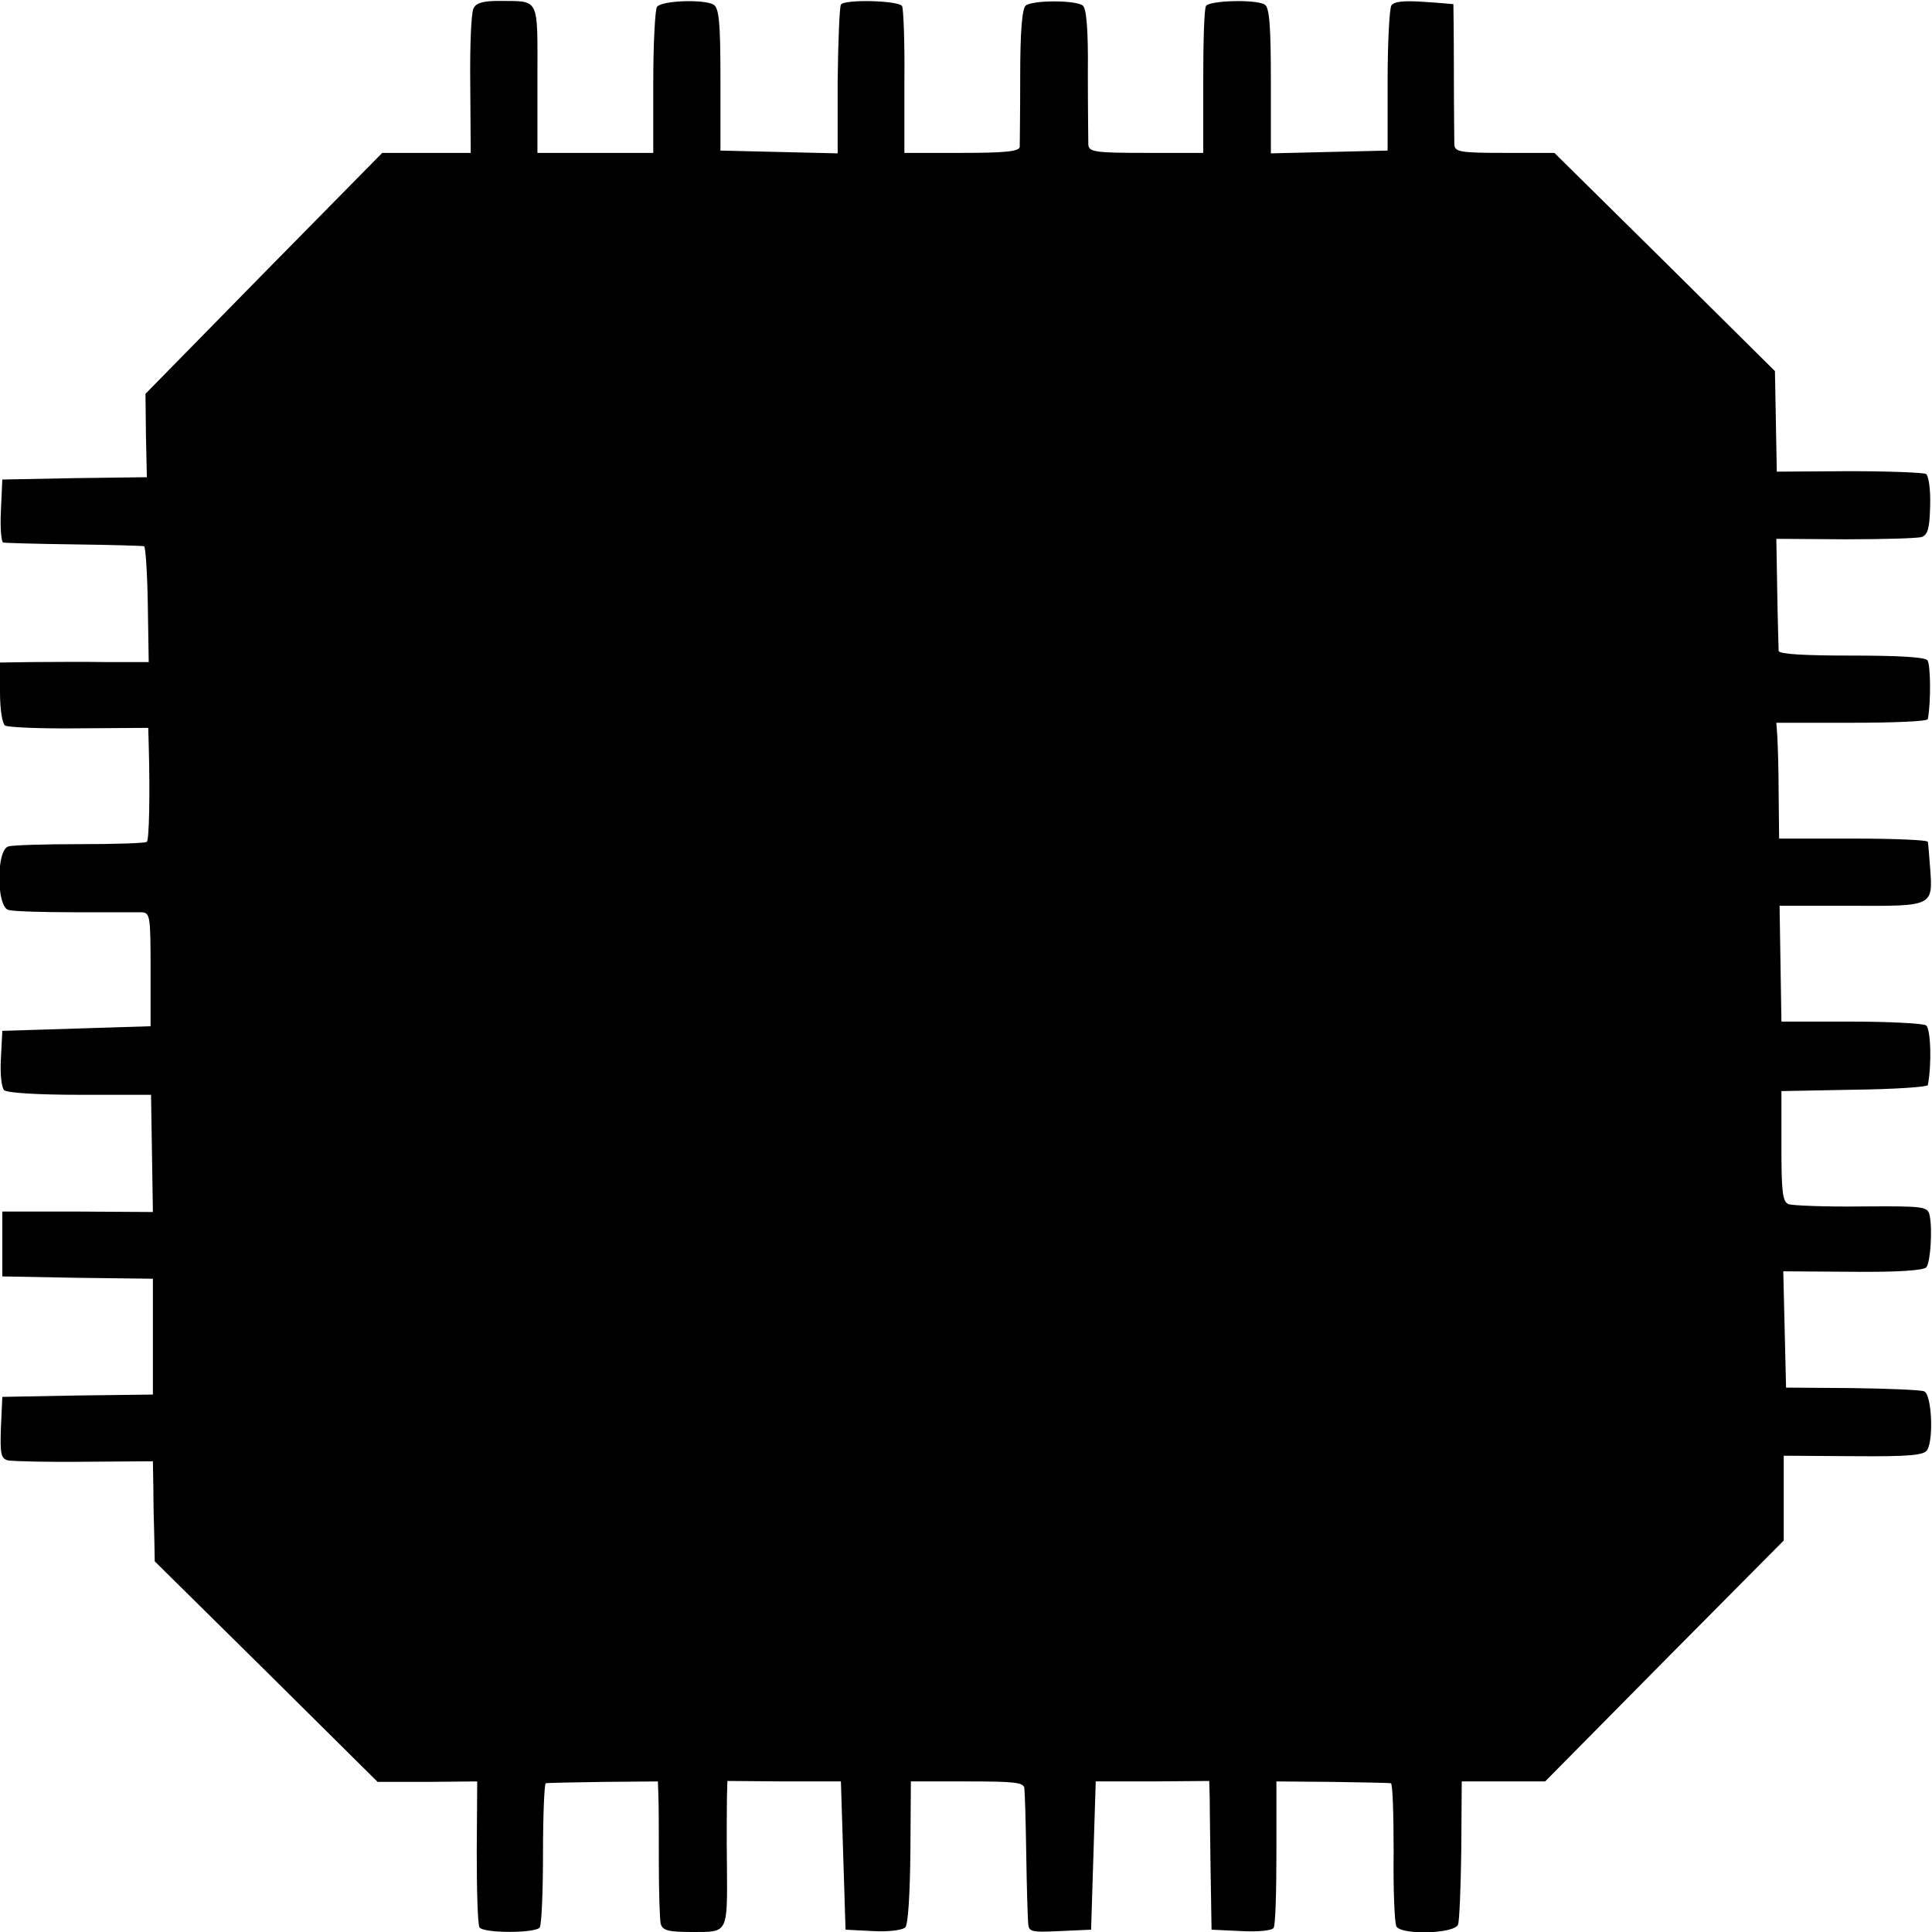
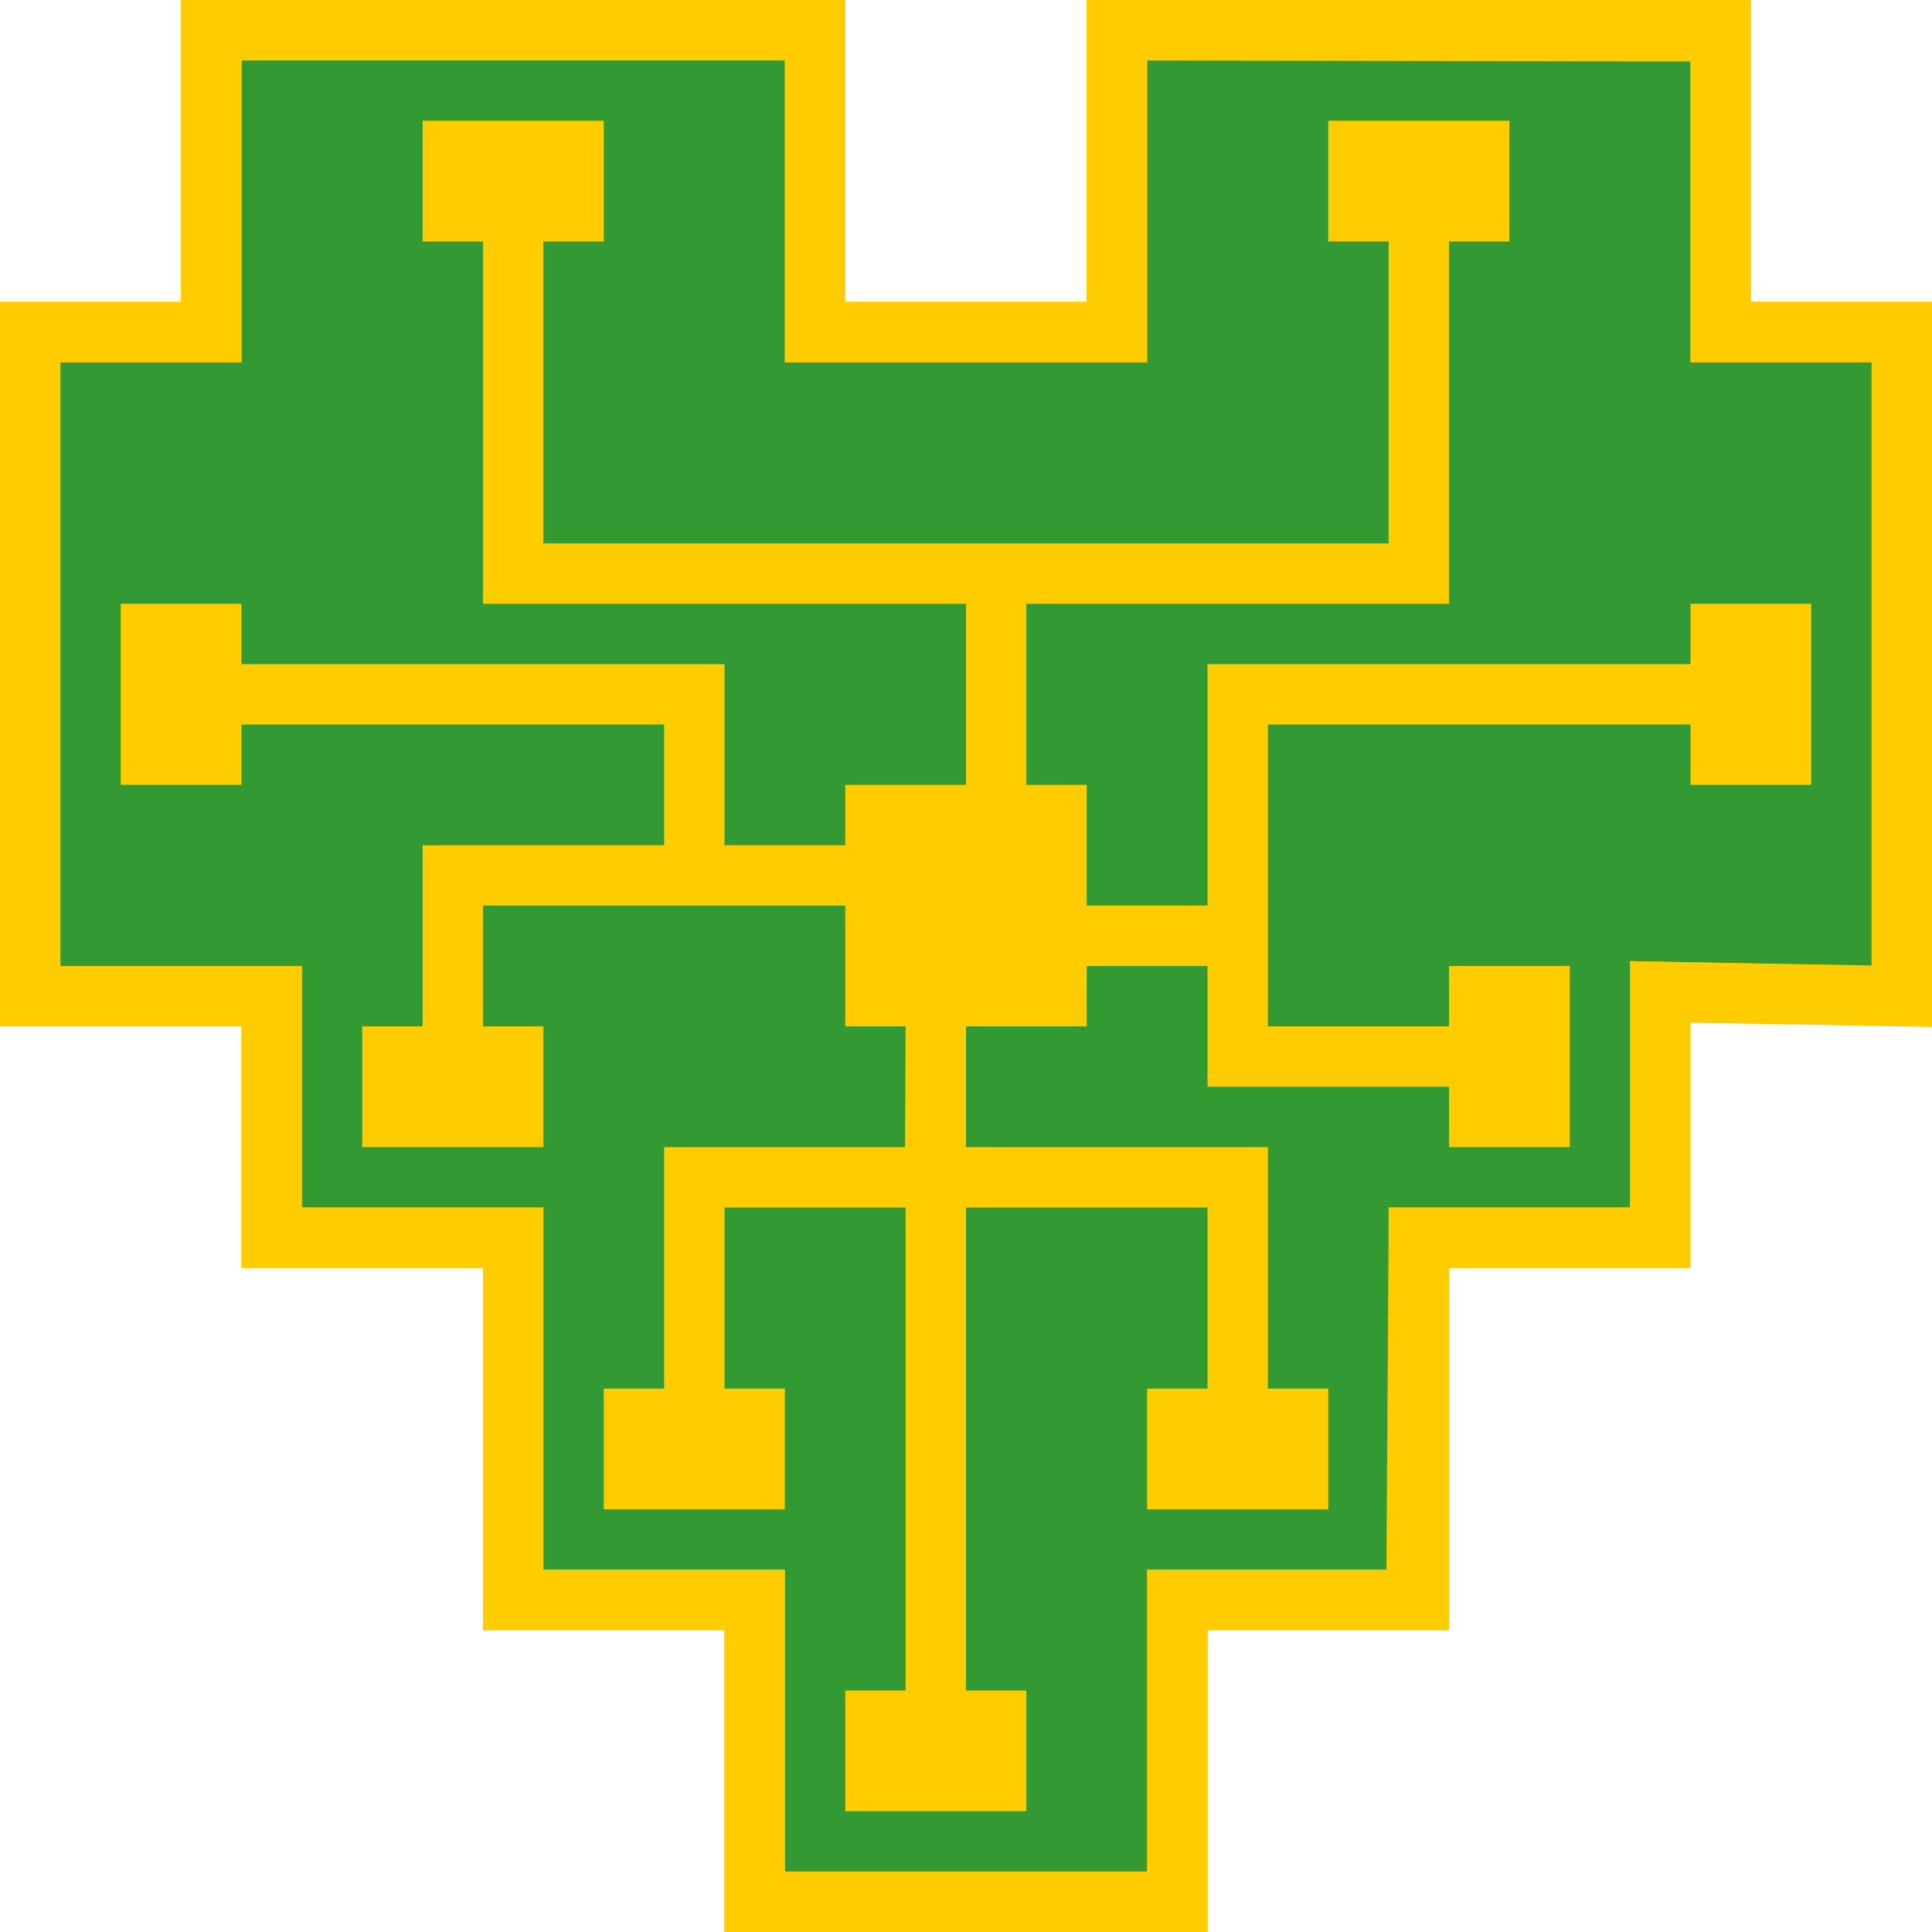
- <svg xmlns="http://www.w3.org/2000/svg" width="556" height="556" preserveAspectRatio="xMidYMid meet" version="1.0" viewBox="0 0 417 417">
-   <g fill="#000" stroke="none">
-     <path d="M1022 4152 c-5 -9 -8 -83 -7 -164 l1 -148 -96 0 -95 0 -256 -260 -255 -260 1 -90 2 -90 -156 -2 -156 -3 -3 -67 c-2 -38 1 -69 5 -69 4 -1 73 -3 153 -4 80 -1 148 -3 151 -4 3 0 7 -57 8 -125 l2 -125 -93 0 c-51 1 -123 0 -160 0 l-68 -1 0 -64 c0 -38 5 -68 11 -72 7 -4 79 -7 160 -6 l149 1 1 -37 c3 -105 1 -204 -4 -209 -4 -3 -68 -5 -144 -5 -76 0 -146 -2 -155 -5 -26 -7 -26 -129 0 -137 9 -3 73 -5 142 -5 69 0 134 0 145 0 19 -1 20 -7 20 -123 l0 -123 -160 -5 -160 -5 -3 -59 c-2 -32 1 -63 7 -69 6 -6 74 -10 164 -10 l153 0 2 -126 2 -127 -162 1 -163 0 0 -70 0 -70 162 -3 163 -2 0 -125 0 -125 -162 -2 -163 -3 -3 -66 c-2 -57 0 -67 15 -71 10 -2 84 -4 166 -3 l147 1 1 -56 c0 -30 1 -79 2 -107 l1 -53 241 -238 240 -238 107 0 108 1 -1 -152 c0 -84 2 -157 6 -163 8 -13 122 -13 130 0 4 6 7 78 7 160 0 83 3 151 6 151 4 1 60 2 125 3 l117 1 1 -30 c1 -16 1 -82 1 -145 0 -63 2 -123 4 -132 4 -15 17 -18 69 -18 77 0 75 -4 74 145 -1 61 0 126 0 145 l1 36 123 -1 122 0 5 -160 5 -160 59 -3 c33 -2 64 2 70 8 6 6 10 70 11 163 l1 152 122 0 c102 0 122 -2 123 -15 1 -8 3 -71 4 -140 1 -69 3 -135 4 -148 1 -22 4 -23 69 -20 l67 3 5 160 5 160 123 0 122 1 1 -36 c0 -19 1 -91 2 -160 l2 -125 64 -3 c36 -2 67 1 70 7 4 6 6 79 6 163 l0 153 120 -1 c66 -1 123 -2 127 -3 4 0 6 -68 6 -149 -1 -81 2 -153 6 -160 11 -19 125 -16 133 4 3 8 6 81 7 162 l1 147 90 0 90 0 257 260 258 260 0 92 0 91 151 -1 c122 -1 153 2 159 14 14 25 9 120 -7 126 -7 3 -78 6 -156 7 l-142 1 -3 125 -3 126 151 -1 c95 -1 154 3 158 10 9 12 13 83 7 111 -4 20 -10 21 -147 20 -79 -1 -150 2 -158 5 -13 6 -15 29 -15 126 l0 118 158 3 c86 1 158 6 158 10 9 47 6 123 -4 129 -7 4 -79 8 -162 8 l-150 0 -2 125 -2 125 155 0 c177 -1 176 -1 170 81 -2 27 -4 52 -5 57 0 4 -73 7 -161 7 l-160 0 -1 98 c0 53 -2 109 -3 125 l-2 27 163 0 c90 0 164 3 164 8 7 37 6 119 -1 127 -6 7 -66 10 -164 10 -100 0 -156 3 -157 10 0 5 -2 62 -3 126 l-2 116 148 -1 c82 0 156 2 166 5 13 5 17 19 18 68 1 33 -3 64 -9 68 -5 3 -80 6 -166 6 l-156 -1 -2 109 -2 108 -238 236 -238 235 -107 0 c-96 0 -108 2 -109 18 0 9 -1 81 -1 160 0 78 -1 142 -1 143 -1 0 -30 3 -64 5 -43 3 -64 1 -70 -8 -4 -7 -8 -80 -8 -163 l0 -150 -126 -3 -126 -3 0 157 c0 116 -3 158 -13 164 -19 12 -120 9 -127 -3 -4 -6 -6 -80 -6 -164 l0 -153 -123 0 c-111 0 -124 2 -125 18 0 9 -1 79 -1 154 1 94 -3 140 -11 146 -15 12 -108 12 -123 0 -8 -6 -12 -57 -12 -151 0 -78 -1 -148 -1 -154 -1 -10 -33 -13 -125 -13 l-124 0 0 154 c1 84 -2 158 -5 163 -8 12 -125 15 -132 3 -3 -5 -6 -79 -7 -165 l0 -156 -127 3 -126 3 0 153 c0 124 -3 155 -15 162 -20 12 -113 9 -122 -5 -4 -5 -8 -79 -8 -162 l0 -153 -125 0 -125 0 0 159 c0 180 6 168 -83 169 -34 0 -49 -4 -55 -16z" transform="translate(0,417) scale(0.1,-0.1)" />
+ <svg xmlns="http://www.w3.org/2000/svg" viewBox="0 0 32 32">
+   <defs>
+     <style>.cls-1{fill:#393;stroke:#fc0;stroke-miterlimit:10;}.cls-2{fill:#fc0;}</style>
+   </defs>
+   <g id="Layer_2" data-name="Layer 2">
+     <g id="Background_and_Outline" data-name="Background and Outline">
+       <polygon class="cls-1" points="0.5 5.5 3.5 5.5 3.5 0.5 13.5 0.5 13.5 5.5 18.5 5.5 18.5 0.5 28.5 0.52 28.5 5.5 31.5 5.5 31.5 16.5 27.5 16.43 27.5 20.5 23.5 20.5 23.46 26.5 19.5 26.5 19.5 31.5 12.5 31.5 12.5 26.5 8.5 26.5 8.5 20.5 4.5 20.5 4.5 16.5 0.5 16.5 0.5 5.5" />
+       <path class="cls-2" d="M20,32H12V27H8V21H4V17H0V5H3V0H14V5h4V0L29,0V5h3V17l-4-.07V21H24L24,27H20Zm-7-1h6V26h4l0-6h4V15.92L31,16V6H28V1L19,1V6H13V1H4V6H1V16H5v4H9v6h4Z" />
+     </g>
+     <g id="Lines_and_CPU_copy" data-name="Lines and CPU copy">
+       <polygon class="cls-2" points="28 10 28 11 20 11 20 15 18 15 18 13 17 13 17 10 24 10 24 4 25 4 25 2 22 2 22 4 23 4 23 9 17 9 16 9 9 9 9 4 10 4 10 2 7 2 7 4 8 4 8 10 16 10 16 13 14 13 14 14 12 14 12 11 4 11 4 10 2 10 2 13 4 13 4 12 11 12 11 14 7 14 7 17 6 17 6 19 9 19 9 17 8 17 8 15 11 15 14 15 14 17 15 17 14.99 19 11 19 11 23 10 23 10 25 13 25 13 23 12 23 12 20 15 20 15 28 14 28 14 30 17 30 17 28 16 28 16 20 20 20 20 23 19 23 19 25 22 25 22 23 21 23 21 19 16 19 16 17 18 17 18 16 20 16 20 18 24 18 24 19 26 19 26 16 24 16 24 17 21 17 21 16 21 15 21 12 28 12 28 13 30 13 30 10 28 10" />
+     </g>
  </g>
</svg>
